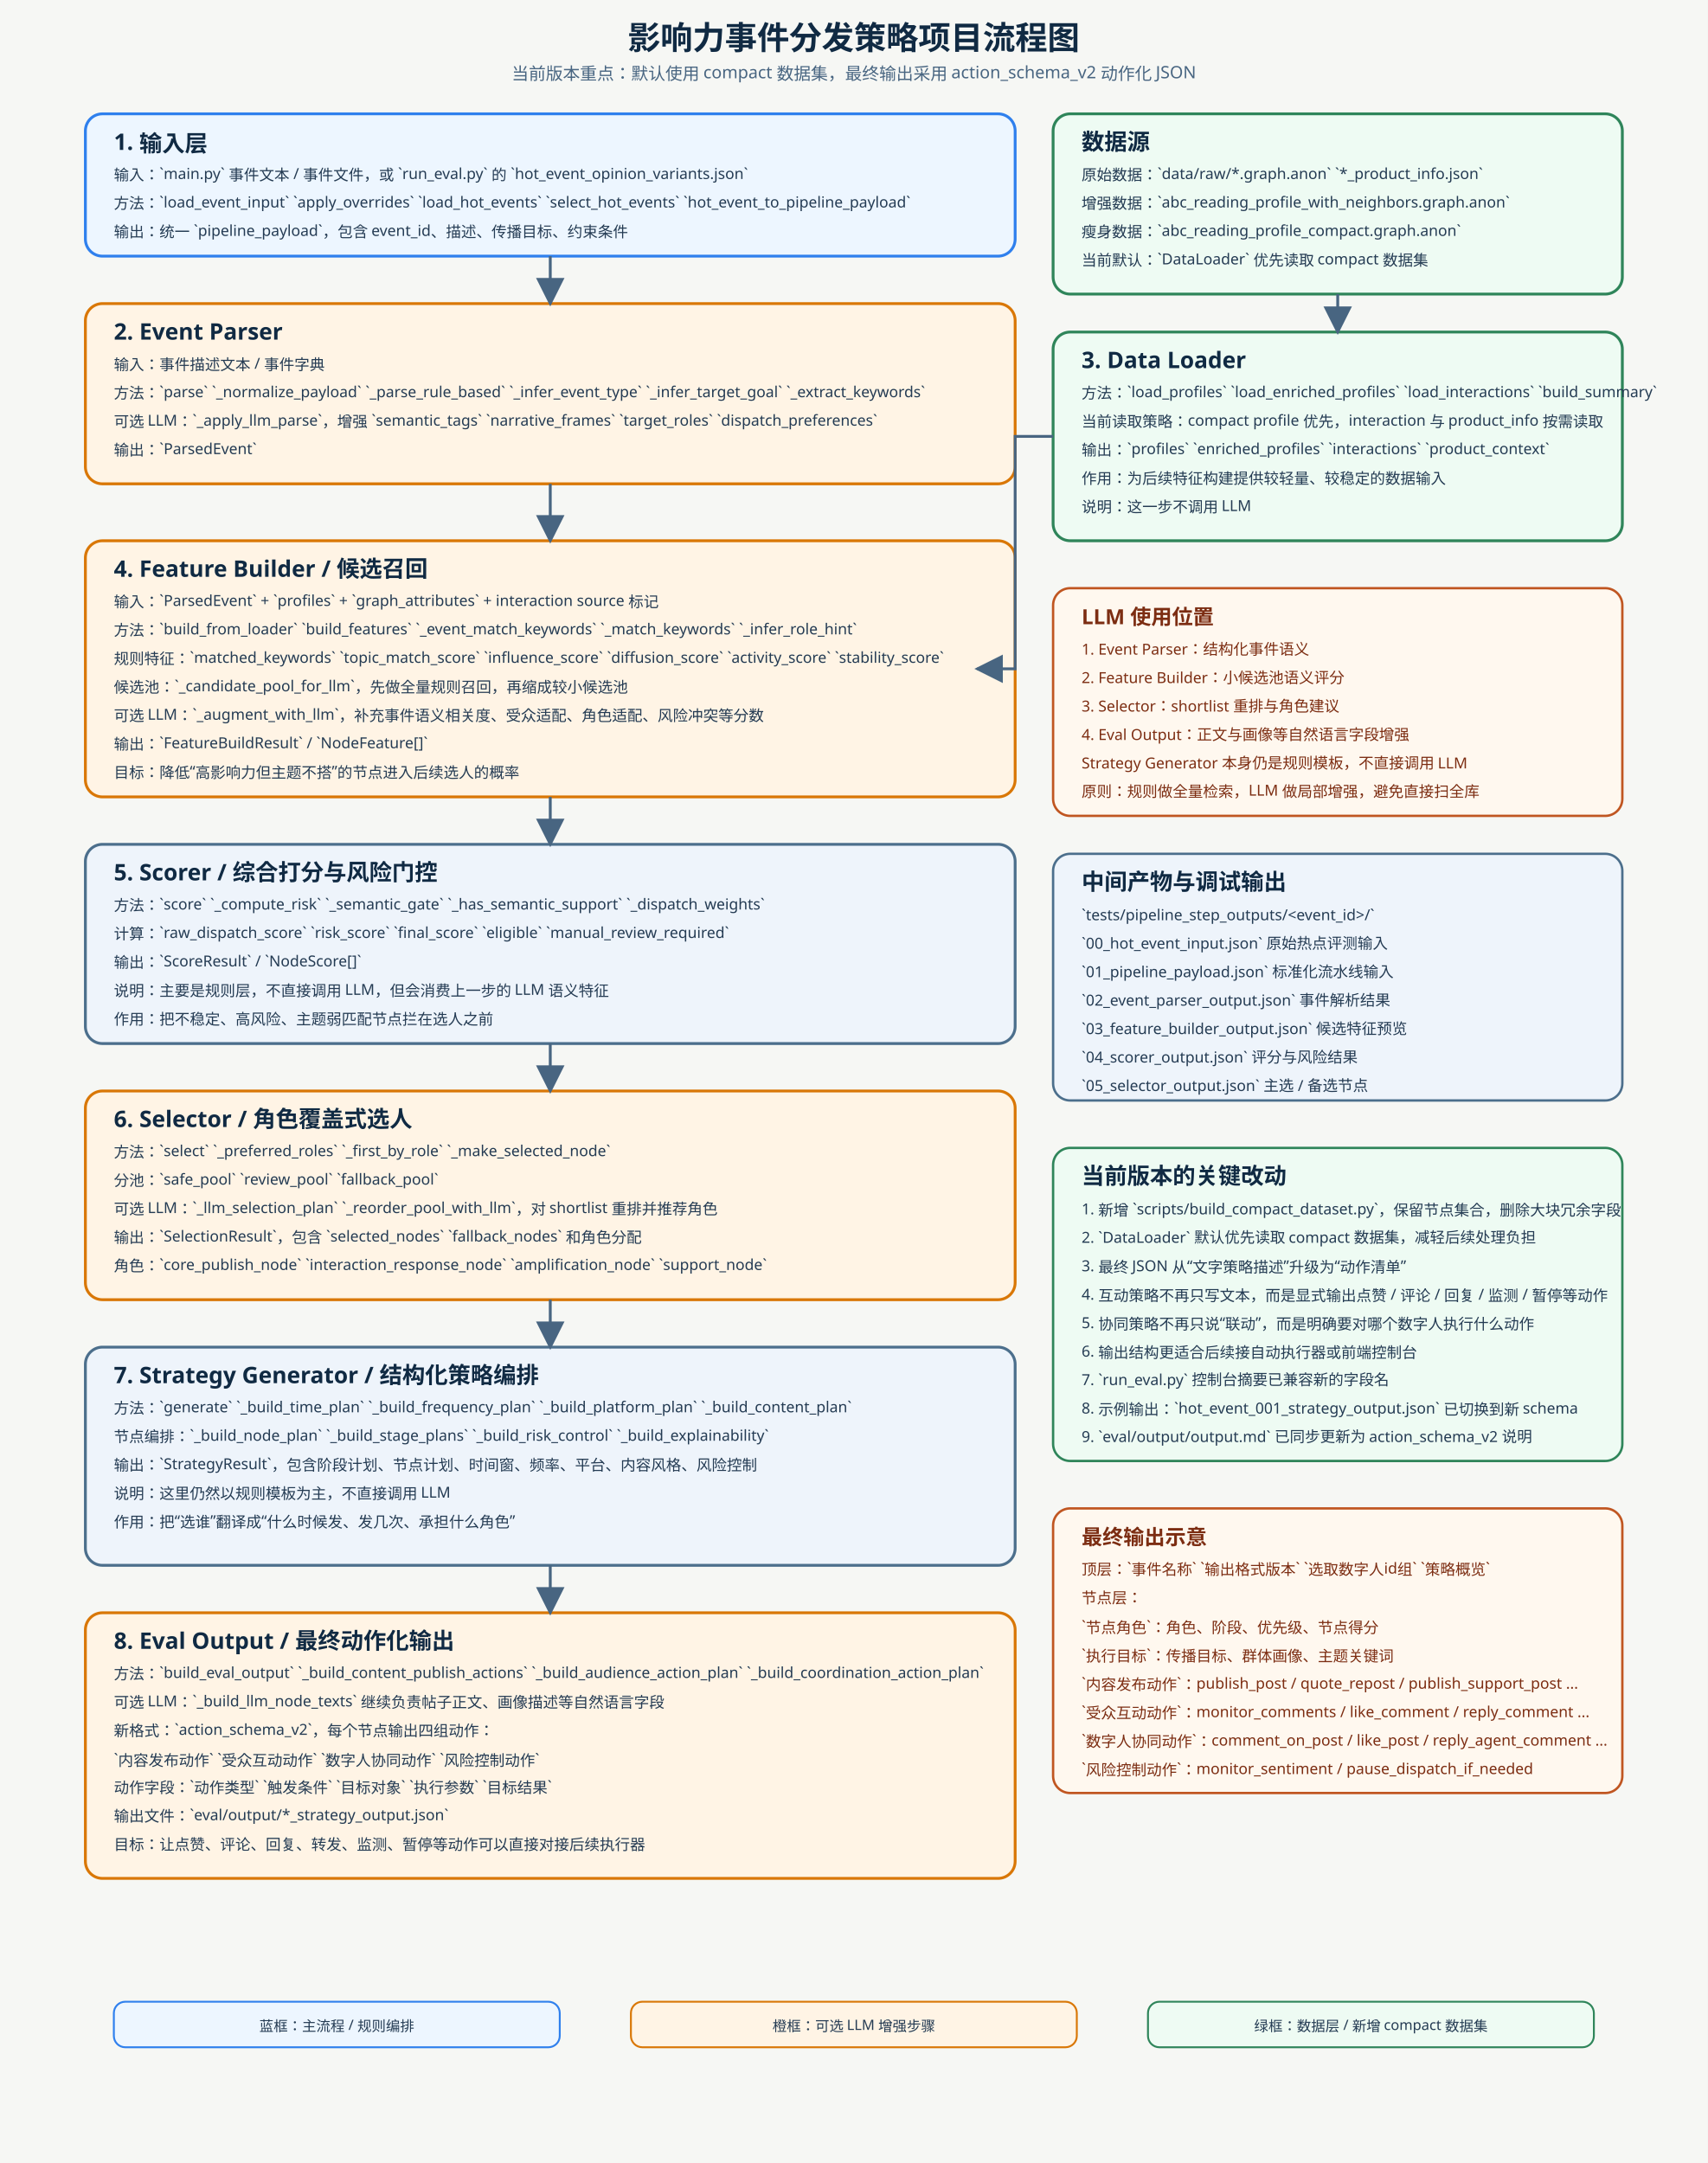
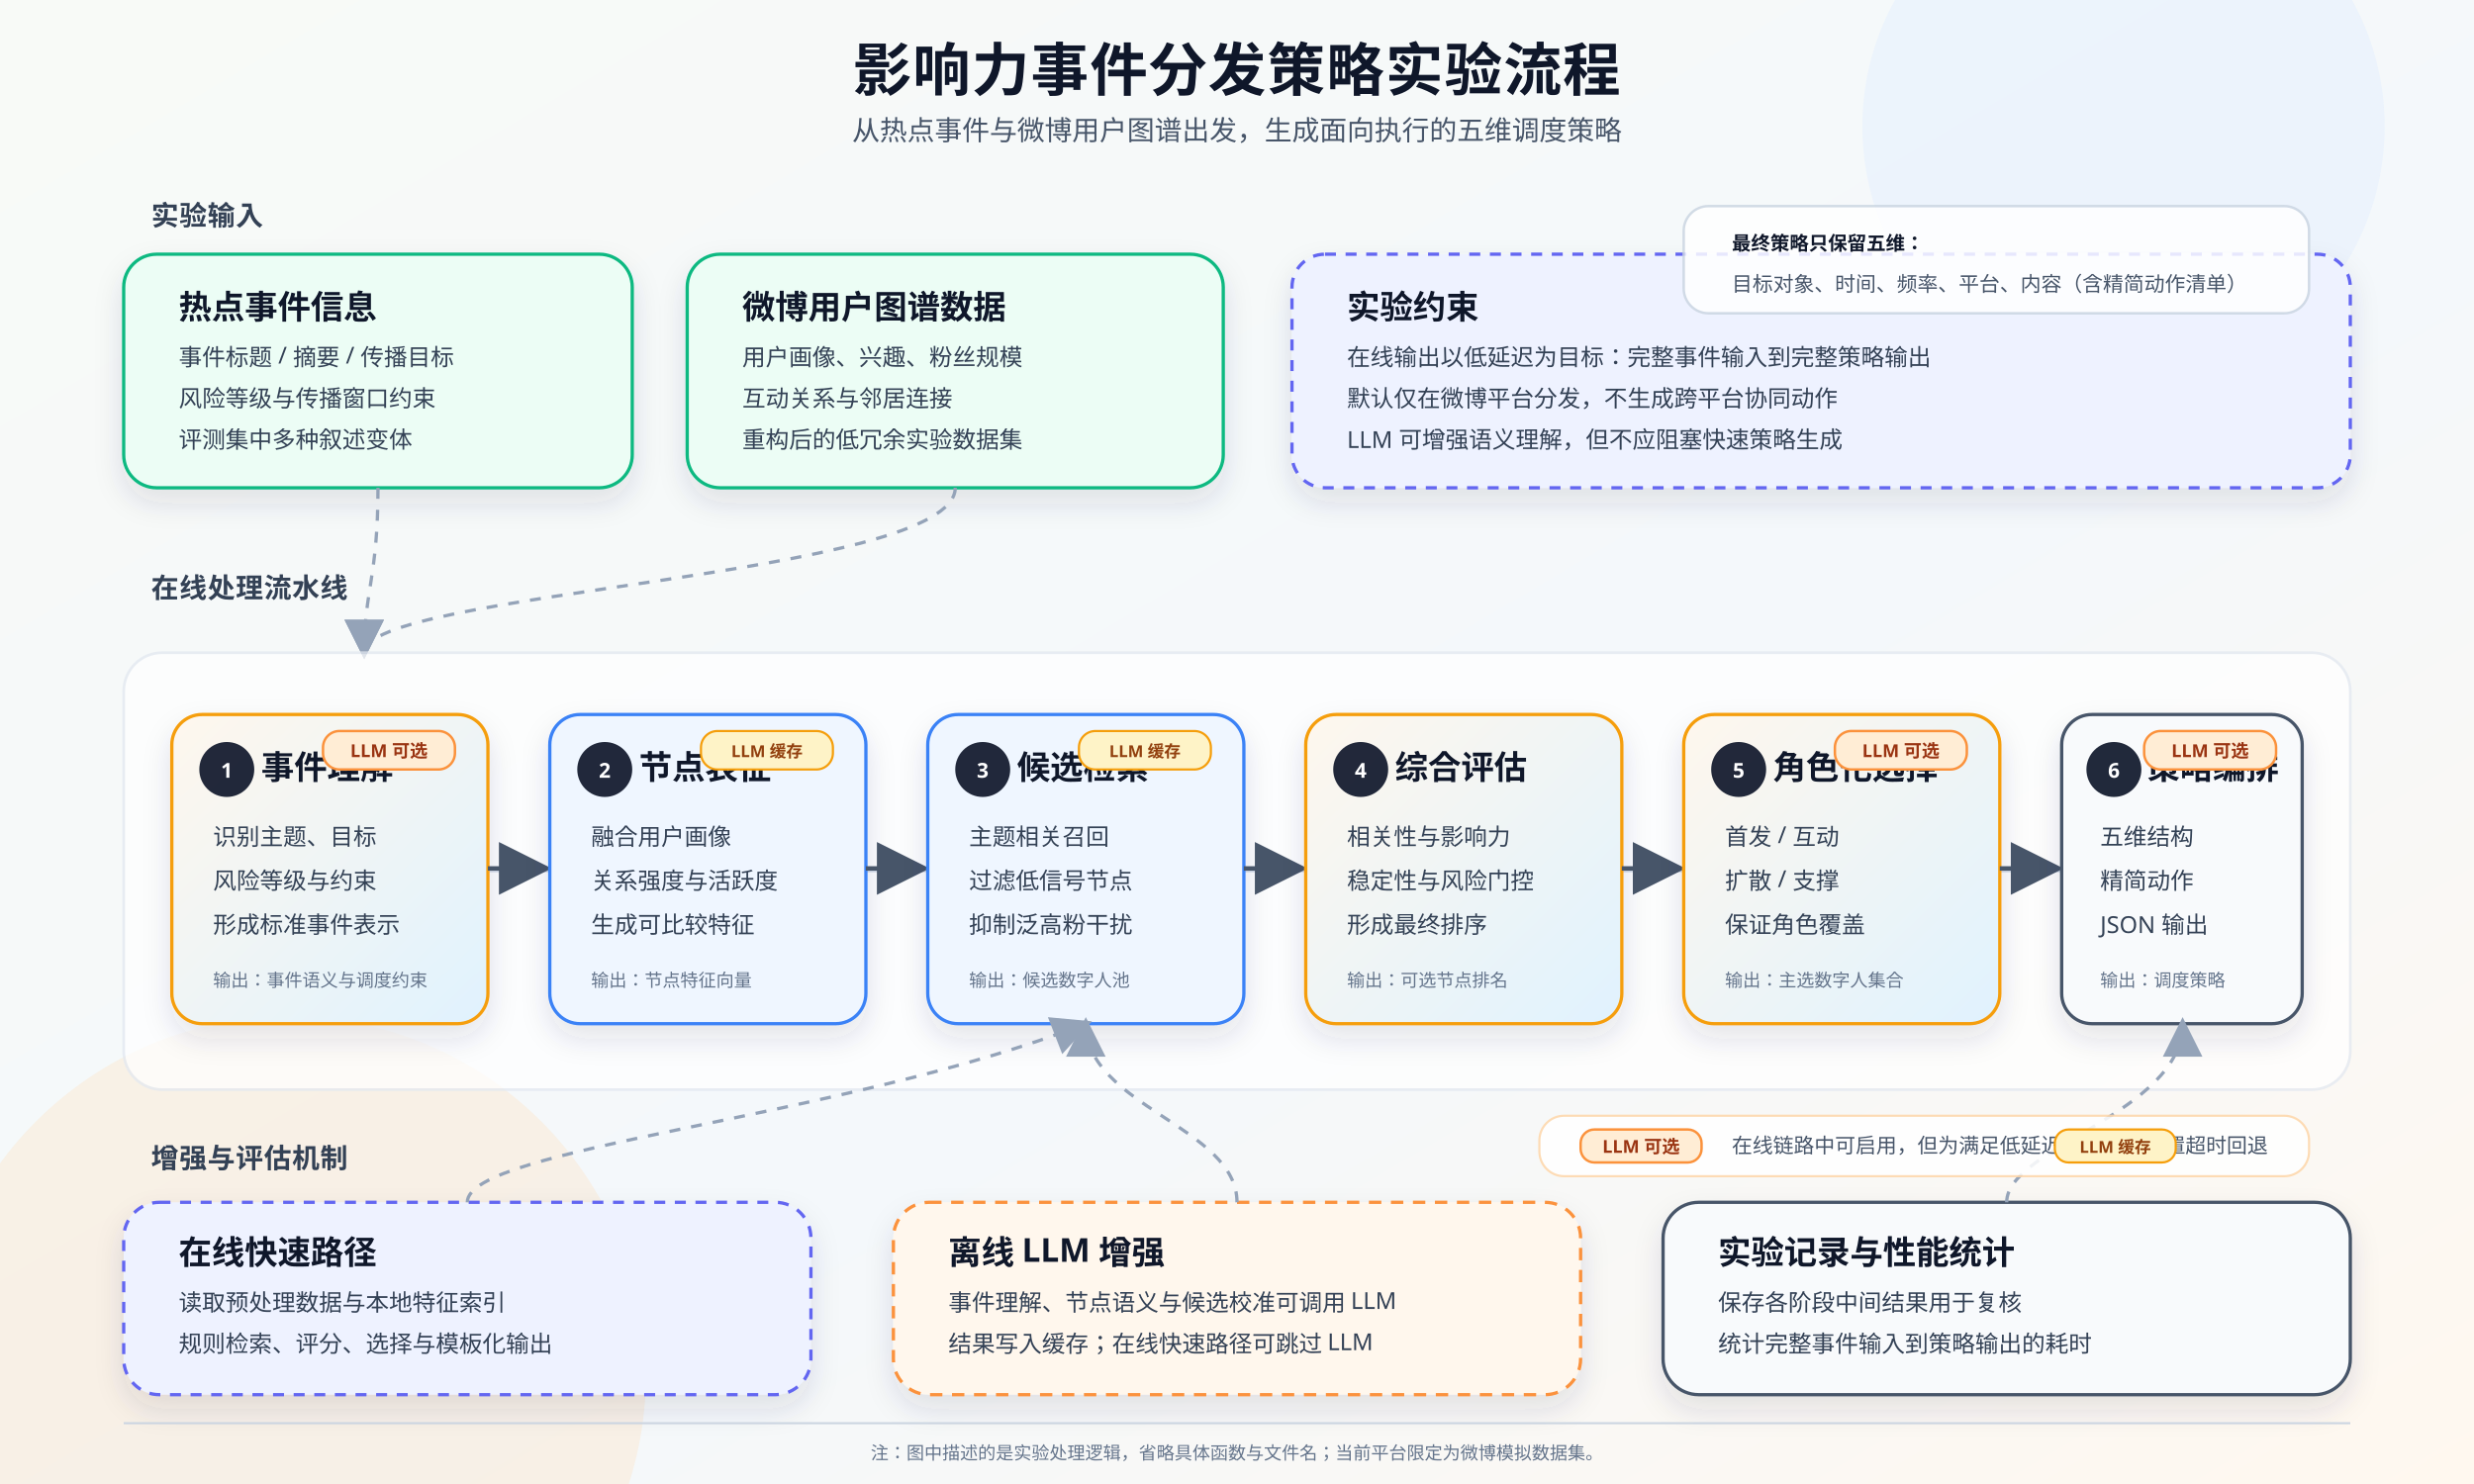
- <svg xmlns="http://www.w3.org/2000/svg" width="1800" height="2280" viewBox="0 0 1800 2280">
+ <svg xmlns="http://www.w3.org/2000/svg" width="1800" height="1080" viewBox="0 0 1800 1080">
  <defs>
+     <linearGradient id="bgGrad" x1="0" y1="0" x2="1" y2="1">
+       <stop offset="0%" stop-color="#f8faf7" />
+       <stop offset="58%" stop-color="#f4f8fb" />
+       <stop offset="100%" stop-color="#fff8ef" />
+     </linearGradient>
+     <linearGradient id="mainGrad" x1="0" y1="0" x2="1" y2="1">
+       <stop offset="0%" stop-color="#fef7ed" />
+       <stop offset="100%" stop-color="#e0f2fe" />
+     </linearGradient>
+     <filter id="shadow" x="-20%" y="-20%" width="140%" height="150%">
+       <feDropShadow dx="0" dy="10" stdDeviation="10" flood-color="#334155" flood-opacity="0.12" />
+     </filter>
+     <marker id="arrow" markerWidth="12" markerHeight="12" refX="10" refY="6" orient="auto">
+       <path d="M 0 0 L 12 6 L 0 12 z" fill="#475569" />
+     </marker>
+     <marker id="softArrow" markerWidth="12" markerHeight="12" refX="10" refY="6" orient="auto">
+       <path d="M 0 0 L 12 6 L 0 12 z" fill="#94a3b8" />
+     </marker>
    <style>
-       .bg { fill: #f6f7f4; }
-       .title { font: 700 34px 'Microsoft YaHei', 'PingFang SC', sans-serif; fill: #102a43; }
-       .subtitle { font: 500 18px 'Microsoft YaHei', 'PingFang SC', sans-serif; fill: #486581; }
-       .box-title { font: 700 24px 'Microsoft YaHei', 'PingFang SC', sans-serif; fill: #102a43; }
-       .box-text { font: 16px 'Microsoft YaHei', 'PingFang SC', sans-serif; fill: #243b53; }
-       .note-title { font: 700 22px 'Microsoft YaHei', 'PingFang SC', sans-serif; fill: #7c2d12; }
-       .note-text { font: 16px 'Microsoft YaHei', 'PingFang SC', sans-serif; fill: #7c2d12; }
-       .legend { font: 15px 'Microsoft YaHei', 'PingFang SC', sans-serif; fill: #243b53; }
-       .arrow { stroke: #486581; stroke-width: 3; fill: none; marker-end: url(#arrowhead); }
+       .bg { fill: url(#bgGrad); }
+       .title { font: 800 42px "Microsoft YaHei", "PingFang SC", sans-serif; fill: #0f172a; letter-spacing: 1px; }
+       .subtitle { font: 500 20px "Microsoft YaHei", "PingFang SC", sans-serif; fill: #475569; }
+       .section { font: 800 20px "Microsoft YaHei", "PingFang SC", sans-serif; fill: #334155; letter-spacing: .5px; }
+       .node-title { font: 800 24px "Microsoft YaHei", "PingFang SC", sans-serif; fill: #0f172a; }
+       .node-text { font: 17px "Microsoft YaHei", "PingFang SC", sans-serif; fill: #334155; }
+       .small { font: 15px "Microsoft YaHei", "PingFang SC", sans-serif; fill: #475569; }
+       .tiny { font: 13px "Microsoft YaHei", "PingFang SC", sans-serif; fill: #64748b; }
+       .tag { font: 700 14px "Microsoft YaHei", "PingFang SC", sans-serif; fill: #0f172a; }
+       .card { stroke-width: 2.4; filter: url(#shadow); }
+       .input { fill: #ecfdf5; stroke: #10b981; }
+       .process { fill: url(#mainGrad); stroke: #f59e0b; }
+       .score { fill: #eff6ff; stroke: #3b82f6; }
+       .output { fill: #f8fafc; stroke: #475569; }
+       .llm { fill: #fff7ed; stroke: #fb923c; stroke-dasharray: 9 7; }
+       .fast { fill: #eef2ff; stroke: #6366f1; stroke-dasharray: 8 7; }
+       .line { stroke: #475569; stroke-width: 3.2; fill: none; marker-end: url(#arrow); }
+       .soft-line { stroke: #94a3b8; stroke-width: 2.4; fill: none; marker-end: url(#softArrow); stroke-dasharray: 8 8; }
+       .thin { stroke: #cbd5e1; stroke-width: 1.5; fill: none; }
+       .badge { fill: #0f172a; opacity: .92; }
+       .badge-text { font: 800 15px "Microsoft YaHei", "PingFang SC", sans-serif; fill: #fff; }
+       .llm-chip { fill: #ffedd5; stroke: #fb923c; stroke-width: 1.8; }
+       .llm-chip-text { font: 800 13px "Microsoft YaHei", "PingFang SC", sans-serif; fill: #9a3412; }
+       .cache-chip { fill: #fef3c7; stroke: #f59e0b; stroke-width: 1.6; }
+       .cache-chip-text { font: 800 12px "Microsoft YaHei", "PingFang SC", sans-serif; fill: #92400e; }
    </style>
-     <marker id="arrowhead" markerWidth="10" markerHeight="10" refX="9" refY="5" orient="auto">
-       <path d="M 0 0 L 10 5 L 0 10 z" fill="#486581" />
-     </marker>
  </defs>
-   <rect class="bg" x="0" y="0" width="1800" height="2280" />
-   <text x="900" y="52" text-anchor="middle" class="title">影响力事件分发策略项目流程图</text>
-   <text x="900" y="84" text-anchor="middle" class="subtitle">当前版本重点：默认使用 compact 数据集，最终输出采用 action_schema_v2 动作化 JSON</text>
-   <rect x="90" y="120" rx="18" ry="18" width="980" height="150" fill="#edf6ff" stroke="#2f80ed" stroke-width="3" />
-   <text x="120" y="158" class="box-title">1. 输入层</text>
-   <text x="120" y="190" class="box-text">输入：`main.py` 事件文本 / 事件文件，或 `run_eval.py` 的 `hot_event_opinion_variants.json`</text>
-   <text x="120" y="220" class="box-text">方法：`load_event_input` `apply_overrides` `load_hot_events` `select_hot_events` `hot_event_to_pipeline_payload`</text>
-   <text x="120" y="250" class="box-text">输出：统一 `pipeline_payload`，包含 event_id、描述、传播目标、约束条件</text>
-   <rect x="90" y="320" rx="18" ry="18" width="980" height="190" fill="#fff4e5" stroke="#d97706" stroke-width="3" />
-   <text x="120" y="358" class="box-title">2. Event Parser</text>
-   <text x="120" y="390" class="box-text">输入：事件描述文本 / 事件字典</text>
-   <text x="120" y="420" class="box-text">方法：`parse` `_normalize_payload` `_parse_rule_based` `_infer_event_type` `_infer_target_goal` `_extract_keywords`</text>
-   <text x="120" y="450" class="box-text">可选 LLM：`_apply_llm_parse`，增强 `semantic_tags` `narrative_frames` `target_roles` `dispatch_preferences`</text>
-   <text x="120" y="480" class="box-text">输出：`ParsedEvent`</text>
-   <rect x="1110" y="120" rx="18" ry="18" width="600" height="190" fill="#eefbf3" stroke="#2f855a" stroke-width="3" />
-   <text x="1140" y="158" class="box-title">数据源</text>
-   <text x="1140" y="190" class="box-text">原始数据：`data/raw/*.graph.anon` `*_product_info.json`</text>
-   <text x="1140" y="220" class="box-text">增强数据：`abc_reading_profile_with_neighbors.graph.anon`</text>
-   <text x="1140" y="250" class="box-text">瘦身数据：`abc_reading_profile_compact.graph.anon`</text>
-   <text x="1140" y="280" class="box-text">当前默认：`DataLoader` 优先读取 compact 数据集</text>
-   <rect x="1110" y="350" rx="18" ry="18" width="600" height="220" fill="#eefbf3" stroke="#2f855a" stroke-width="3" />
-   <text x="1140" y="388" class="box-title">3. Data Loader</text>
-   <text x="1140" y="420" class="box-text">方法：`load_profiles` `load_enriched_profiles` `load_interactions` `build_summary`</text>
-   <text x="1140" y="450" class="box-text">当前读取策略：compact profile 优先，interaction 与 product_info 按需读取</text>
-   <text x="1140" y="480" class="box-text">输出：`profiles` `enriched_profiles` `interactions` `product_context`</text>
-   <text x="1140" y="510" class="box-text">作用：为后续特征构建提供较轻量、较稳定的数据输入</text>
-   <text x="1140" y="540" class="box-text">说明：这一步不调用 LLM</text>
-   <rect x="90" y="570" rx="18" ry="18" width="980" height="270" fill="#fff4e5" stroke="#d97706" stroke-width="3" />
-   <text x="120" y="608" class="box-title">4. Feature Builder / 候选召回</text>
-   <text x="120" y="640" class="box-text">输入：`ParsedEvent` + `profiles` + `graph_attributes` + interaction source 标记</text>
-   <text x="120" y="670" class="box-text">方法：`build_from_loader` `build_features` `_event_match_keywords` `_match_keywords` `_infer_role_hint`</text>
-   <text x="120" y="700" class="box-text">规则特征：`matched_keywords` `topic_match_score` `influence_score` `diffusion_score` `activity_score` `stability_score`</text>
-   <text x="120" y="730" class="box-text">候选池：`_candidate_pool_for_llm`，先做全量规则召回，再缩成较小候选池</text>
-   <text x="120" y="760" class="box-text">可选 LLM：`_augment_with_llm`，补充事件语义相关度、受众适配、角色适配、风险冲突等分数</text>
-   <text x="120" y="790" class="box-text">输出：`FeatureBuildResult` / `NodeFeature[]`</text>
-   <text x="120" y="820" class="box-text">目标：降低“高影响力但主题不搭”的节点进入后续选人的概率</text>
-   <rect x="90" y="890" rx="18" ry="18" width="980" height="210" fill="#eef4fb" stroke="#4c6f8c" stroke-width="3" />
-   <text x="120" y="928" class="box-title">5. Scorer / 综合打分与风险门控</text>
-   <text x="120" y="960" class="box-text">方法：`score` `_compute_risk` `_semantic_gate` `_has_semantic_support` `_dispatch_weights`</text>
-   <text x="120" y="990" class="box-text">计算：`raw_dispatch_score` `risk_score` `final_score` `eligible` `manual_review_required`</text>
-   <text x="120" y="1020" class="box-text">输出：`ScoreResult` / `NodeScore[]`</text>
-   <text x="120" y="1050" class="box-text">说明：主要是规则层，不直接调用 LLM，但会消费上一步的 LLM 语义特征</text>
-   <text x="120" y="1080" class="box-text">作用：把不稳定、高风险、主题弱匹配节点拦在选人之前</text>
-   <rect x="90" y="1150" rx="18" ry="18" width="980" height="220" fill="#fff4e5" stroke="#d97706" stroke-width="3" />
-   <text x="120" y="1188" class="box-title">6. Selector / 角色覆盖式选人</text>
-   <text x="120" y="1220" class="box-text">方法：`select` `_preferred_roles` `_first_by_role` `_make_selected_node`</text>
-   <text x="120" y="1250" class="box-text">分池：`safe_pool` `review_pool` `fallback_pool`</text>
-   <text x="120" y="1280" class="box-text">可选 LLM：`_llm_selection_plan` `_reorder_pool_with_llm`，对 shortlist 重排并推荐角色</text>
-   <text x="120" y="1310" class="box-text">输出：`SelectionResult`，包含 `selected_nodes` `fallback_nodes` 和角色分配</text>
-   <text x="120" y="1340" class="box-text">角色：`core_publish_node` `interaction_response_node` `amplification_node` `support_node`</text>
-   <rect x="90" y="1420" rx="18" ry="18" width="980" height="230" fill="#eef4fb" stroke="#4c6f8c" stroke-width="3" />
-   <text x="120" y="1458" class="box-title">7. Strategy Generator / 结构化策略编排</text>
-   <text x="120" y="1490" class="box-text">方法：`generate` `_build_time_plan` `_build_frequency_plan` `_build_platform_plan` `_build_content_plan`</text>
-   <text x="120" y="1520" class="box-text">节点编排：`_build_node_plan` `_build_stage_plans` `_build_risk_control` `_build_explainability`</text>
-   <text x="120" y="1550" class="box-text">输出：`StrategyResult`，包含阶段计划、节点计划、时间窗、频率、平台、内容风格、风险控制</text>
-   <text x="120" y="1580" class="box-text">说明：这里仍然以规则模板为主，不直接调用 LLM</text>
-   <text x="120" y="1610" class="box-text">作用：把“选谁”翻译成“什么时候发、发几次、承担什么角色”</text>
-   <rect x="90" y="1700" rx="18" ry="18" width="980" height="280" fill="#fff4e5" stroke="#d97706" stroke-width="3" />
-   <text x="120" y="1738" class="box-title">8. Eval Output / 最终动作化输出</text>
-   <text x="120" y="1770" class="box-text">方法：`build_eval_output` `_build_content_publish_actions` `_build_audience_action_plan` `_build_coordination_action_plan`</text>
-   <text x="120" y="1800" class="box-text">可选 LLM：`_build_llm_node_texts` 继续负责帖子正文、画像描述等自然语言字段</text>
-   <text x="120" y="1830" class="box-text">新格式：`action_schema_v2`，每个节点输出四组动作：</text>
-   <text x="120" y="1860" class="box-text">`内容发布动作` `受众互动动作` `数字人协同动作` `风险控制动作`</text>
-   <text x="120" y="1890" class="box-text">动作字段：`动作类型` `触发条件` `目标对象` `执行参数` `目标结果`</text>
-   <text x="120" y="1920" class="box-text">输出文件：`eval/output/*_strategy_output.json`</text>
-   <text x="120" y="1950" class="box-text">目标：让点赞、评论、回复、转发、监测、暂停等动作可以直接对接后续执行器</text>
-   <line x1="580" y1="270" x2="580" y2="320" class="arrow" />
-   <line x1="580" y1="510" x2="580" y2="570" class="arrow" />
-   <line x1="580" y1="840" x2="580" y2="890" class="arrow" />
-   <line x1="580" y1="1100" x2="580" y2="1150" class="arrow" />
-   <line x1="580" y1="1370" x2="580" y2="1420" class="arrow" />
-   <line x1="580" y1="1650" x2="580" y2="1700" class="arrow" />
-   <line x1="1410" y1="310" x2="1410" y2="350" class="arrow" />
-   <path d="M 1110 460 L 1070 460 L 1070 705 L 1030 705" class="arrow" />
-   <rect x="1110" y="620" rx="18" ry="18" width="600" height="240" fill="#fff8ef" stroke="#c05621" stroke-width="2.5" />
-   <text x="1140" y="658" class="note-title">LLM 使用位置</text>
-   <text x="1140" y="690" class="note-text">1. Event Parser：结构化事件语义</text>
-   <text x="1140" y="720" class="note-text">2. Feature Builder：小候选池语义评分</text>
-   <text x="1140" y="750" class="note-text">3. Selector：shortlist 重排与角色建议</text>
-   <text x="1140" y="780" class="note-text">4. Eval Output：正文与画像等自然语言字段增强</text>
-   <text x="1140" y="810" class="note-text">Strategy Generator 本身仍是规则模板，不直接调用 LLM</text>
-   <text x="1140" y="840" class="note-text">原则：规则做全量检索，LLM 做局部增强，避免直接扫全库</text>
-   <rect x="1110" y="900" rx="18" ry="18" width="600" height="260" fill="#eef4fb" stroke="#4c6f8c" stroke-width="2.5" />
-   <text x="1140" y="938" class="box-title">中间产物与调试输出</text>
-   <text x="1140" y="970" class="box-text">`tests/pipeline_step_outputs/&lt;event_id&gt;/`</text>
-   <text x="1140" y="1000" class="box-text">`00_hot_event_input.json` 原始热点评测输入</text>
-   <text x="1140" y="1030" class="box-text">`01_pipeline_payload.json` 标准化流水线输入</text>
-   <text x="1140" y="1060" class="box-text">`02_event_parser_output.json` 事件解析结果</text>
-   <text x="1140" y="1090" class="box-text">`03_feature_builder_output.json` 候选特征预览</text>
-   <text x="1140" y="1120" class="box-text">`04_scorer_output.json` 评分与风险结果</text>
-   <text x="1140" y="1150" class="box-text">`05_selector_output.json` 主选 / 备选节点</text>
-   <rect x="1110" y="1210" rx="18" ry="18" width="600" height="330" fill="#eefbf3" stroke="#2f855a" stroke-width="2.5" />
-   <text x="1140" y="1248" class="box-title">当前版本的关键改动</text>
-   <text x="1140" y="1280" class="box-text">1. 新增 `scripts/build_compact_dataset.py`，保留节点集合，删除大块冗余字段</text>
-   <text x="1140" y="1310" class="box-text">2. `DataLoader` 默认优先读取 compact 数据集，减轻后续处理负担</text>
-   <text x="1140" y="1340" class="box-text">3. 最终 JSON 从“文字策略描述”升级为“动作清单”</text>
-   <text x="1140" y="1370" class="box-text">4. 互动策略不再只写文本，而是显式输出点赞 / 评论 / 回复 / 监测 / 暂停等动作</text>
-   <text x="1140" y="1400" class="box-text">5. 协同策略不再只说“联动”，而是明确要对哪个数字人执行什么动作</text>
-   <text x="1140" y="1430" class="box-text">6. 输出结构更适合后续接自动执行器或前端控制台</text>
-   <text x="1140" y="1460" class="box-text">7. `run_eval.py` 控制台摘要已兼容新的字段名</text>
-   <text x="1140" y="1490" class="box-text">8. 示例输出：`hot_event_001_strategy_output.json` 已切换到新 schema</text>
-   <text x="1140" y="1520" class="box-text">9. `eval/output/output.md` 已同步更新为 action_schema_v2 说明</text>
-   <rect x="1110" y="1590" rx="18" ry="18" width="600" height="300" fill="#fff8ef" stroke="#c05621" stroke-width="2.5" />
-   <text x="1140" y="1628" class="note-title">最终输出示意</text>
-   <text x="1140" y="1660" class="note-text">顶层：`事件名称` `输出格式版本` `选取数字人id组` `策略概览`</text>
-   <text x="1140" y="1690" class="note-text">节点层：</text>
-   <text x="1140" y="1720" class="note-text">`节点角色`：角色、阶段、优先级、节点得分</text>
-   <text x="1140" y="1750" class="note-text">`执行目标`：传播目标、群体画像、主题关键词</text>
-   <text x="1140" y="1780" class="note-text">`内容发布动作`：publish_post / quote_repost / publish_support_post ...</text>
-   <text x="1140" y="1810" class="note-text">`受众互动动作`：monitor_comments / like_comment / reply_comment ...</text>
-   <text x="1140" y="1840" class="note-text">`数字人协同动作`：comment_on_post / like_post / reply_agent_comment ...</text>
-   <text x="1140" y="1870" class="note-text">`风险控制动作`：monitor_sentiment / pause_dispatch_if_needed</text>
-   <rect x="120" y="2110" rx="12" ry="12" width="470" height="48" fill="#edf6ff" stroke="#2f80ed" stroke-width="2" />
-   <text x="355" y="2141" text-anchor="middle" class="legend">蓝框：主流程 / 规则编排</text>
-   <rect x="665" y="2110" rx="12" ry="12" width="470" height="48" fill="#fff4e5" stroke="#d97706" stroke-width="2" />
-   <text x="900" y="2141" text-anchor="middle" class="legend">橙框：可选 LLM 增强步骤</text>
-   <rect x="1210" y="2110" rx="12" ry="12" width="470" height="48" fill="#eefbf3" stroke="#2f855a" stroke-width="2" />
-   <text x="1445" y="2141" text-anchor="middle" class="legend">绿框：数据层 / 新增 compact 数据集</text>
+   <rect class="bg" x="0" y="0" width="1800" height="1080" />
+   <circle cx="1545" cy="92" r="190" fill="#dbeafe" opacity=".34" />
+   <circle cx="210" cy="1000" r="260" fill="#fed7aa" opacity=".25" />
+   <text x="900" y="66" text-anchor="middle" class="title">影响力事件分发策略实验流程</text>
+   <text x="900" y="102" text-anchor="middle" class="subtitle">从热点事件与微博用户图谱出发，生成面向执行的五维调度策略</text>
+   <text x="110" y="164" class="section">实验输入</text>
+   <rect x="90" y="185" rx="24" ry="24" width="370" height="170" class="card input" />
+   <text x="130" y="232" class="node-title">热点事件信息</text>
+   <text x="130" y="266" class="node-text">事件标题 / 摘要 / 传播目标</text>
+   <text x="130" y="296" class="node-text">风险等级与传播窗口约束</text>
+   <text x="130" y="326" class="node-text">评测集中多种叙述变体</text>
+   <rect x="500" y="185" rx="24" ry="24" width="390" height="170" class="card input" />
+   <text x="540" y="232" class="node-title">微博用户图谱数据</text>
+   <text x="540" y="266" class="node-text">用户画像、兴趣、粉丝规模</text>
+   <text x="540" y="296" class="node-text">互动关系与邻居连接</text>
+   <text x="540" y="326" class="node-text">重构后的低冗余实验数据集</text>
+   <rect x="940" y="185" rx="24" ry="24" width="770" height="170" class="card fast" />
+   <text x="980" y="232" class="node-title">实验约束</text>
+   <text x="980" y="266" class="node-text">在线输出以低延迟为目标：完整事件输入到完整策略输出</text>
+   <text x="980" y="296" class="node-text">默认仅在微博平台分发，不生成跨平台协同动作</text>
+   <text x="980" y="326" class="node-text">LLM 可增强语义理解，但不应阻塞快速策略生成</text>
+   <path d="M 275 355 C 275 420, 265 430, 265 475" class="soft-line" />
+   <path d="M 695 355 C 695 420, 265 430, 265 475" class="soft-line" />
+   <text x="110" y="435" class="section">在线处理流水线</text>
+   <rect x="90" y="475" rx="28" ry="28" width="1620" height="318" fill="#ffffff" opacity=".72" stroke="#e2e8f0" stroke-width="2" />
+   <line x1="190" y1="634" x2="1610" y2="634" class="thin" />
+   <g>
+     <rect x="125" y="520" rx="22" ry="22" width="230" height="225" class="card process" />
+     <circle cx="165" cy="560" r="20" class="badge" />
+     <text x="165" y="566" text-anchor="middle" class="badge-text">1</text>
+     <text x="190" y="567" class="node-title">事件理解</text>
+     <text x="155" y="615" class="node-text">识别主题、目标</text>
+     <text x="155" y="647" class="node-text">风险等级与约束</text>
+     <text x="155" y="679" class="node-text">形成标准事件表示</text>
+     <text x="155" y="718" class="tiny">输出：事件语义与调度约束</text>
+     <rect x="235" y="532" rx="12" ry="12" width="96" height="28" class="llm-chip" />
+     <text x="283" y="551" text-anchor="middle" class="llm-chip-text">LLM 可选</text>
+   </g>
+   <path d="M 355 632 L 395 632" class="line" />
+   <g>
+     <rect x="400" y="520" rx="22" ry="22" width="230" height="225" class="card score" />
+     <circle cx="440" cy="560" r="20" class="badge" />
+     <text x="440" y="566" text-anchor="middle" class="badge-text">2</text>
+     <text x="465" y="567" class="node-title">节点表征</text>
+     <text x="430" y="615" class="node-text">融合用户画像</text>
+     <text x="430" y="647" class="node-text">关系强度与活跃度</text>
+     <text x="430" y="679" class="node-text">生成可比较特征</text>
+     <text x="430" y="718" class="tiny">输出：节点特征向量</text>
+     <rect x="510" y="532" rx="12" ry="12" width="96" height="28" class="cache-chip" />
+     <text x="558" y="551" text-anchor="middle" class="cache-chip-text">LLM 缓存</text>
+   </g>
+   <path d="M 630 632 L 670 632" class="line" />
+   <g>
+     <rect x="675" y="520" rx="22" ry="22" width="230" height="225" class="card score" />
+     <circle cx="715" cy="560" r="20" class="badge" />
+     <text x="715" y="566" text-anchor="middle" class="badge-text">3</text>
+     <text x="740" y="567" class="node-title">候选检索</text>
+     <text x="705" y="615" class="node-text">主题相关召回</text>
+     <text x="705" y="647" class="node-text">过滤低信号节点</text>
+     <text x="705" y="679" class="node-text">抑制泛高粉干扰</text>
+     <text x="705" y="718" class="tiny">输出：候选数字人池</text>
+     <rect x="785" y="532" rx="12" ry="12" width="96" height="28" class="cache-chip" />
+     <text x="833" y="551" text-anchor="middle" class="cache-chip-text">LLM 缓存</text>
+   </g>
+   <path d="M 905 632 L 945 632" class="line" />
+   <g>
+     <rect x="950" y="520" rx="22" ry="22" width="230" height="225" class="card process" />
+     <circle cx="990" cy="560" r="20" class="badge" />
+     <text x="990" y="566" text-anchor="middle" class="badge-text">4</text>
+     <text x="1015" y="567" class="node-title">综合评估</text>
+     <text x="980" y="615" class="node-text">相关性与影响力</text>
+     <text x="980" y="647" class="node-text">稳定性与风险门控</text>
+     <text x="980" y="679" class="node-text">形成最终排序</text>
+     <text x="980" y="718" class="tiny">输出：可选节点排名</text>
+   </g>
+   <path d="M 1180 632 L 1220 632" class="line" />
+   <g>
+     <rect x="1225" y="520" rx="22" ry="22" width="230" height="225" class="card process" />
+     <circle cx="1265" cy="560" r="20" class="badge" />
+     <text x="1265" y="566" text-anchor="middle" class="badge-text">5</text>
+     <text x="1290" y="567" class="node-title">角色化选择</text>
+     <text x="1255" y="615" class="node-text">首发 / 互动</text>
+     <text x="1255" y="647" class="node-text">扩散 / 支撑</text>
+     <text x="1255" y="679" class="node-text">保证角色覆盖</text>
+     <text x="1255" y="718" class="tiny">输出：主选数字人集合</text>
+     <rect x="1335" y="532" rx="12" ry="12" width="96" height="28" class="llm-chip" />
+     <text x="1383" y="551" text-anchor="middle" class="llm-chip-text">LLM 可选</text>
+   </g>
+   <path d="M 1455 632 L 1495 632" class="line" />
+   <g>
+     <rect x="1500" y="520" rx="22" ry="22" width="175" height="225" class="card output" />
+     <circle cx="1538" cy="560" r="20" class="badge" />
+     <text x="1538" y="566" text-anchor="middle" class="badge-text">6</text>
+     <text x="1562" y="567" class="node-title">策略编排</text>
+     <text x="1528" y="615" class="node-text">五维结构</text>
+     <text x="1528" y="647" class="node-text">精简动作</text>
+     <text x="1528" y="679" class="node-text">JSON 输出</text>
+     <text x="1528" y="718" class="tiny">输出：调度策略</text>
+     <rect x="1560" y="532" rx="12" ry="12" width="96" height="28" class="llm-chip" />
+     <text x="1608" y="551" text-anchor="middle" class="llm-chip-text">LLM 可选</text>
+   </g>
+   <text x="110" y="850" class="section">增强与评估机制</text>
+   <rect x="90" y="875" rx="26" ry="26" width="500" height="140" class="card fast" />
+   <text x="130" y="920" class="node-title">在线快速路径</text>
+   <text x="130" y="954" class="node-text">读取预处理数据与本地特征索引</text>
+   <text x="130" y="984" class="node-text">规则检索、评分、选择与模板化输出</text>
+   <rect x="650" y="875" rx="26" ry="26" width="500" height="140" class="card llm" />
+   <text x="690" y="920" class="node-title">离线 LLM 增强</text>
+   <text x="690" y="954" class="node-text">事件理解、节点语义与候选校准可调用 LLM</text>
+   <text x="690" y="984" class="node-text">结果写入缓存；在线快速路径可跳过 LLM</text>
+   <rect x="1210" y="875" rx="26" ry="26" width="500" height="140" class="card output" />
+   <text x="1250" y="920" class="node-title">实验记录与性能统计</text>
+   <text x="1250" y="954" class="node-text">保存各阶段中间结果用于复核</text>
+   <text x="1250" y="984" class="node-text">统计完整事件输入到策略输出的耗时</text>
+   <path d="M 900 875 C 900 820, 790 805, 790 745" class="soft-line" />
+   <path d="M 340 875 C 340 835, 610 815, 790 745" class="soft-line" />
+   <path d="M 1460 875 C 1460 835, 1588 810, 1588 745" class="soft-line" />
+   <rect x="1225" y="150" rx="18" ry="18" width="455" height="78" fill="#ffffff" opacity=".84" stroke="#cbd5e1" stroke-width="1.8" />
+   <text x="1260" y="182" class="tag">最终策略只保留五维：</text>
+   <text x="1260" y="212" class="small">目标对象、时间、频率、平台、内容（含精简动作清单）</text>
+   <rect x="1120" y="812" rx="18" ry="18" width="560" height="44" fill="#ffffff" opacity=".86" stroke="#fed7aa" stroke-width="1.6" />
+   <rect x="1150" y="822" rx="10" ry="10" width="88" height="24" class="llm-chip" />
+   <text x="1194" y="839" text-anchor="middle" class="llm-chip-text">LLM 可选</text>
+   <text x="1260" y="839" class="small">在线链路中可启用，但为满足低延迟可关闭或设置超时回退</text>
+   <rect x="1495" y="822" rx="10" ry="10" width="88" height="24" class="cache-chip" />
+   <text x="1539" y="839" text-anchor="middle" class="cache-chip-text">LLM 缓存</text>
+   <rect x="90" y="1035" width="1620" height="1.5" fill="#cbd5e1" />
+   <text x="900" y="1062" text-anchor="middle" class="tiny">注：图中描述的是实验处理逻辑，省略具体函数与文件名；当前平台限定为微博模拟数据集。</text>
</svg>
